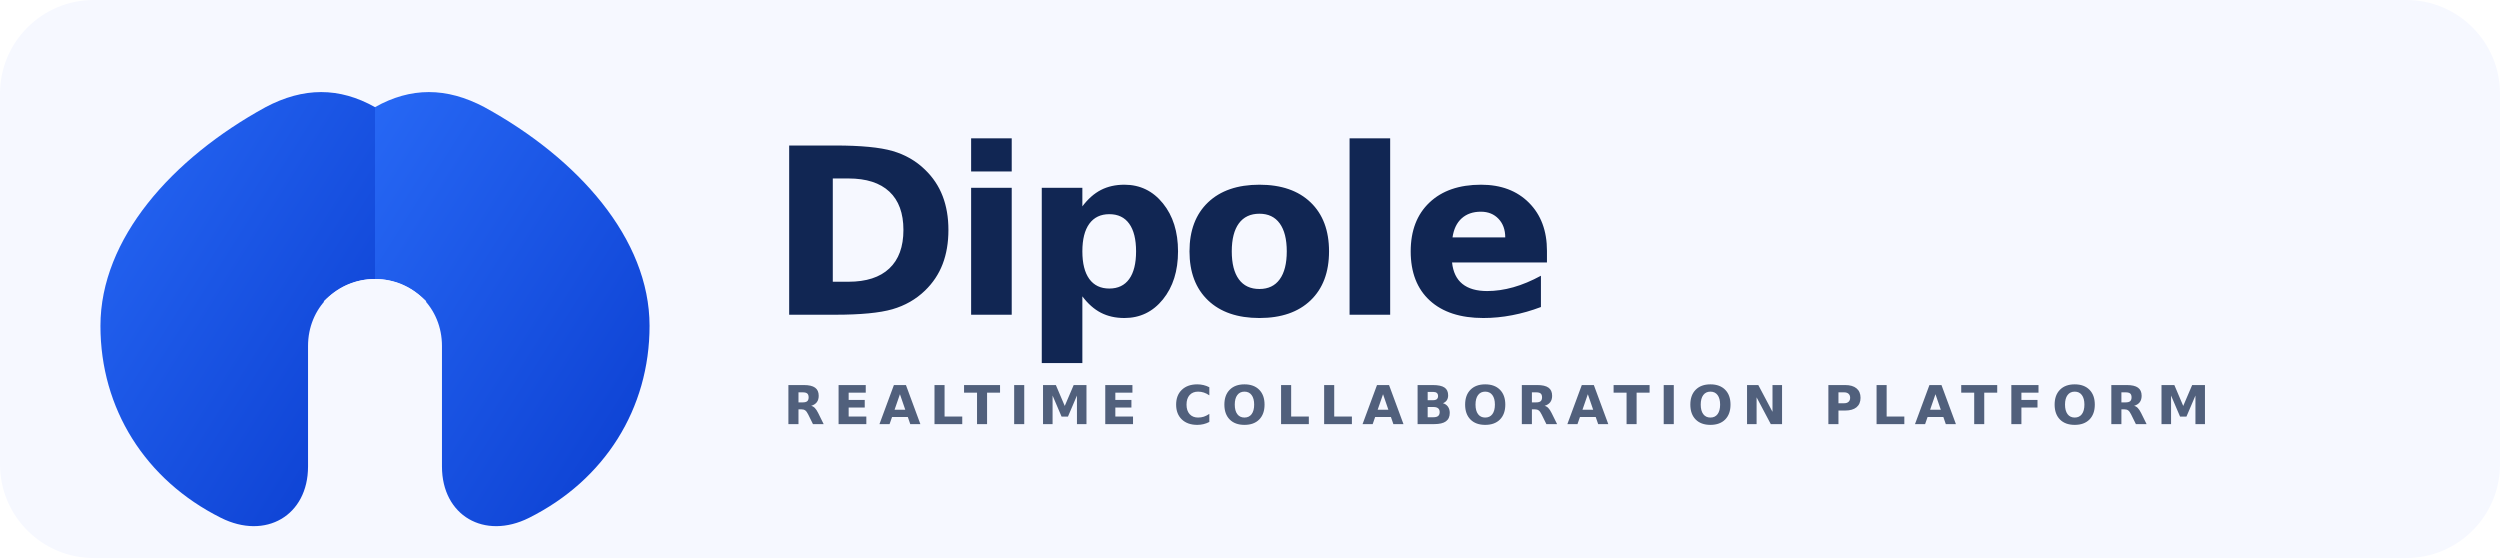
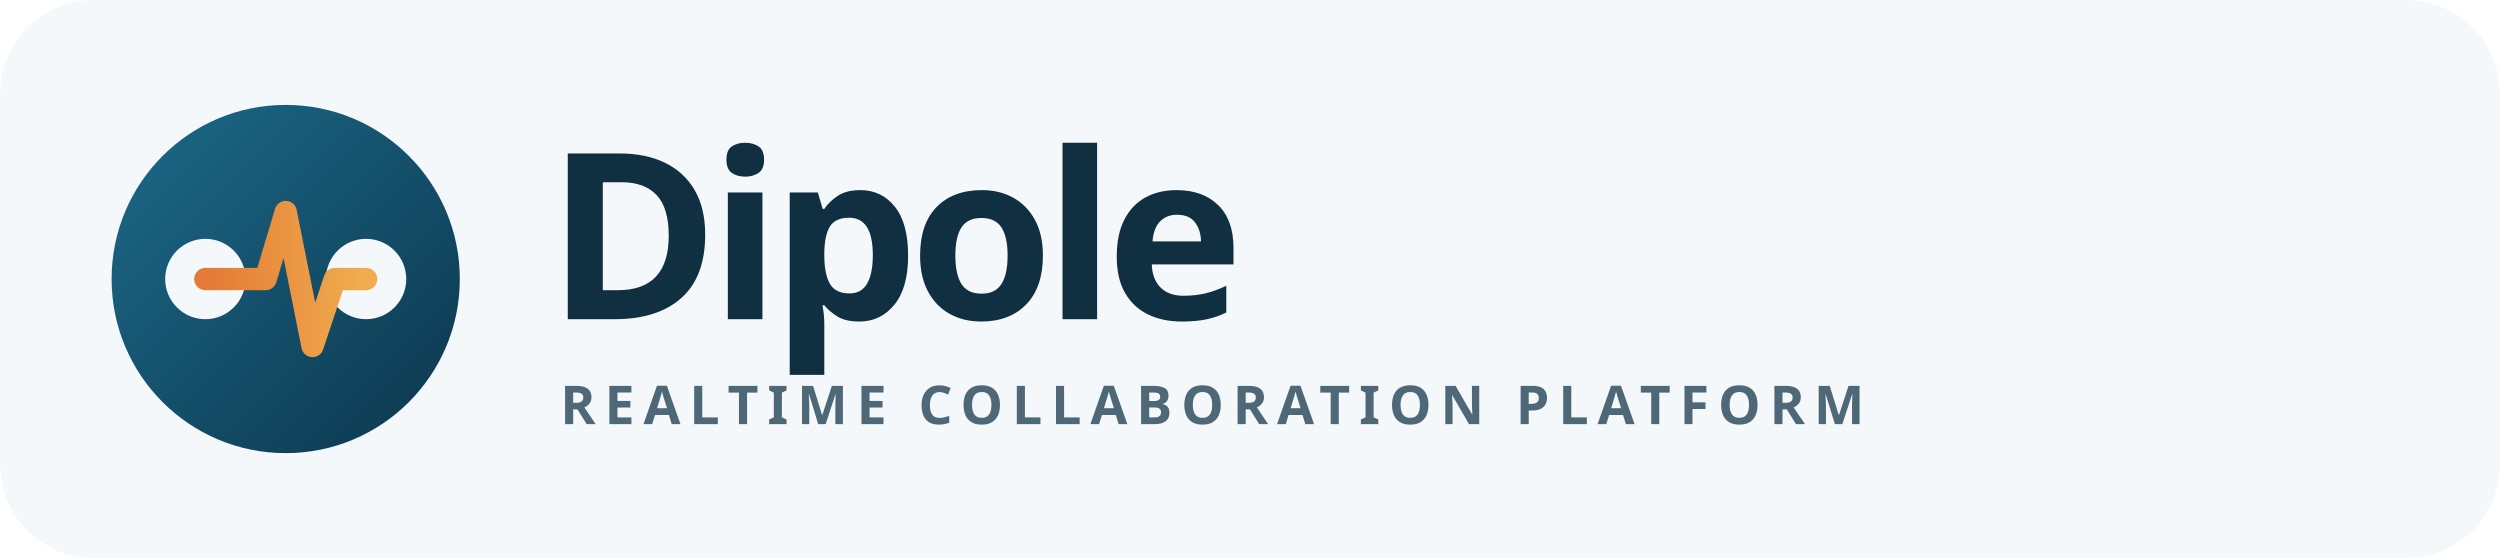
<svg xmlns="http://www.w3.org/2000/svg" width="1120" height="250" viewBox="0 0 1120 250" role="img" aria-labelledby="title desc">
  <defs>
-     <linearGradient id="dipole-blue" x1="0" y1="0" x2="1" y2="1">
-       <stop offset="0" stop-color="#2768f5" />
-       <stop offset="1" stop-color="#0b3ed0" />
+     <linearGradient id="signal" x1="0" y1="0" x2="1" y2="1">
+       <stop offset="0" stop-color="#1c6b8a" />
+       <stop offset="1" stop-color="#0c354c" />
+     </linearGradient>
+     <linearGradient id="pulse" x1="0" y1="0" x2="1" y2="0">
+       <stop offset="0" stop-color="#e47a36" />
+       <stop offset="1" stop-color="#f0ad4e" />
    </linearGradient>
  </defs>
-   <rect width="1120" height="250" rx="42" fill="#f6f8ff" />
-   <path d="M119 48C77 71 45 107 45 146c0 37 20 69 54 86 20 10 39-1 39-23v-54c0-17 13-30 30-30V48c-16-9-32-9-49 0Z" fill="url(#dipole-blue)" />
-   <path d="M217 48c42 23 74 59 74 98 0 37-20 69-54 86-20 10-39-1-39-23v-54c0-17-13-30-30-30V48c16-9 32-9 49 0Z" fill="url(#dipole-blue)" />
-   <path d="M168 125c9 0 17 4 23 10-6 6-14 10-23 10s-17-4-23-10c6-6 14-10 23-10Z" fill="#f6f8ff" />
-   <text x="344" y="141" fill="#112653" font-family="DejaVu Sans, sans-serif" font-size="104" font-weight="700" letter-spacing="-4">Dipole</text>
-   <text x="351" y="190" fill="#51607c" font-family="DejaVu Sans, sans-serif" font-size="24" font-weight="700" letter-spacing="4">REALTIME COLLABORATION PLATFORM</text>
+   <rect width="1120" height="250" rx="42" fill="#f5f8fa" />
+   <circle cx="128" cy="125" r="78" fill="url(#signal)" />
+   <circle cx="92" cy="125" r="18" fill="#f5f8fa" />
+   <circle cx="164" cy="125" r="18" fill="#f5f8fa" />
+   <path d="M92 125 H119 L128 95 L140 155 L150 125 H164" fill="none" stroke="url(#pulse)" stroke-width="10" stroke-linecap="round" stroke-linejoin="round" />
+   <text x="245" y="143" fill="#102f40" font-family="Avenir Next, Noto Sans SC, sans-serif" font-size="104" font-weight="700" letter-spacing="-4">Dipole</text>
+   <text x="251" y="190" fill="#4e6877" font-family="Avenir Next, Noto Sans SC, sans-serif" font-size="24" font-weight="600" letter-spacing="4">REALTIME COLLABORATION PLATFORM</text>
</svg>
